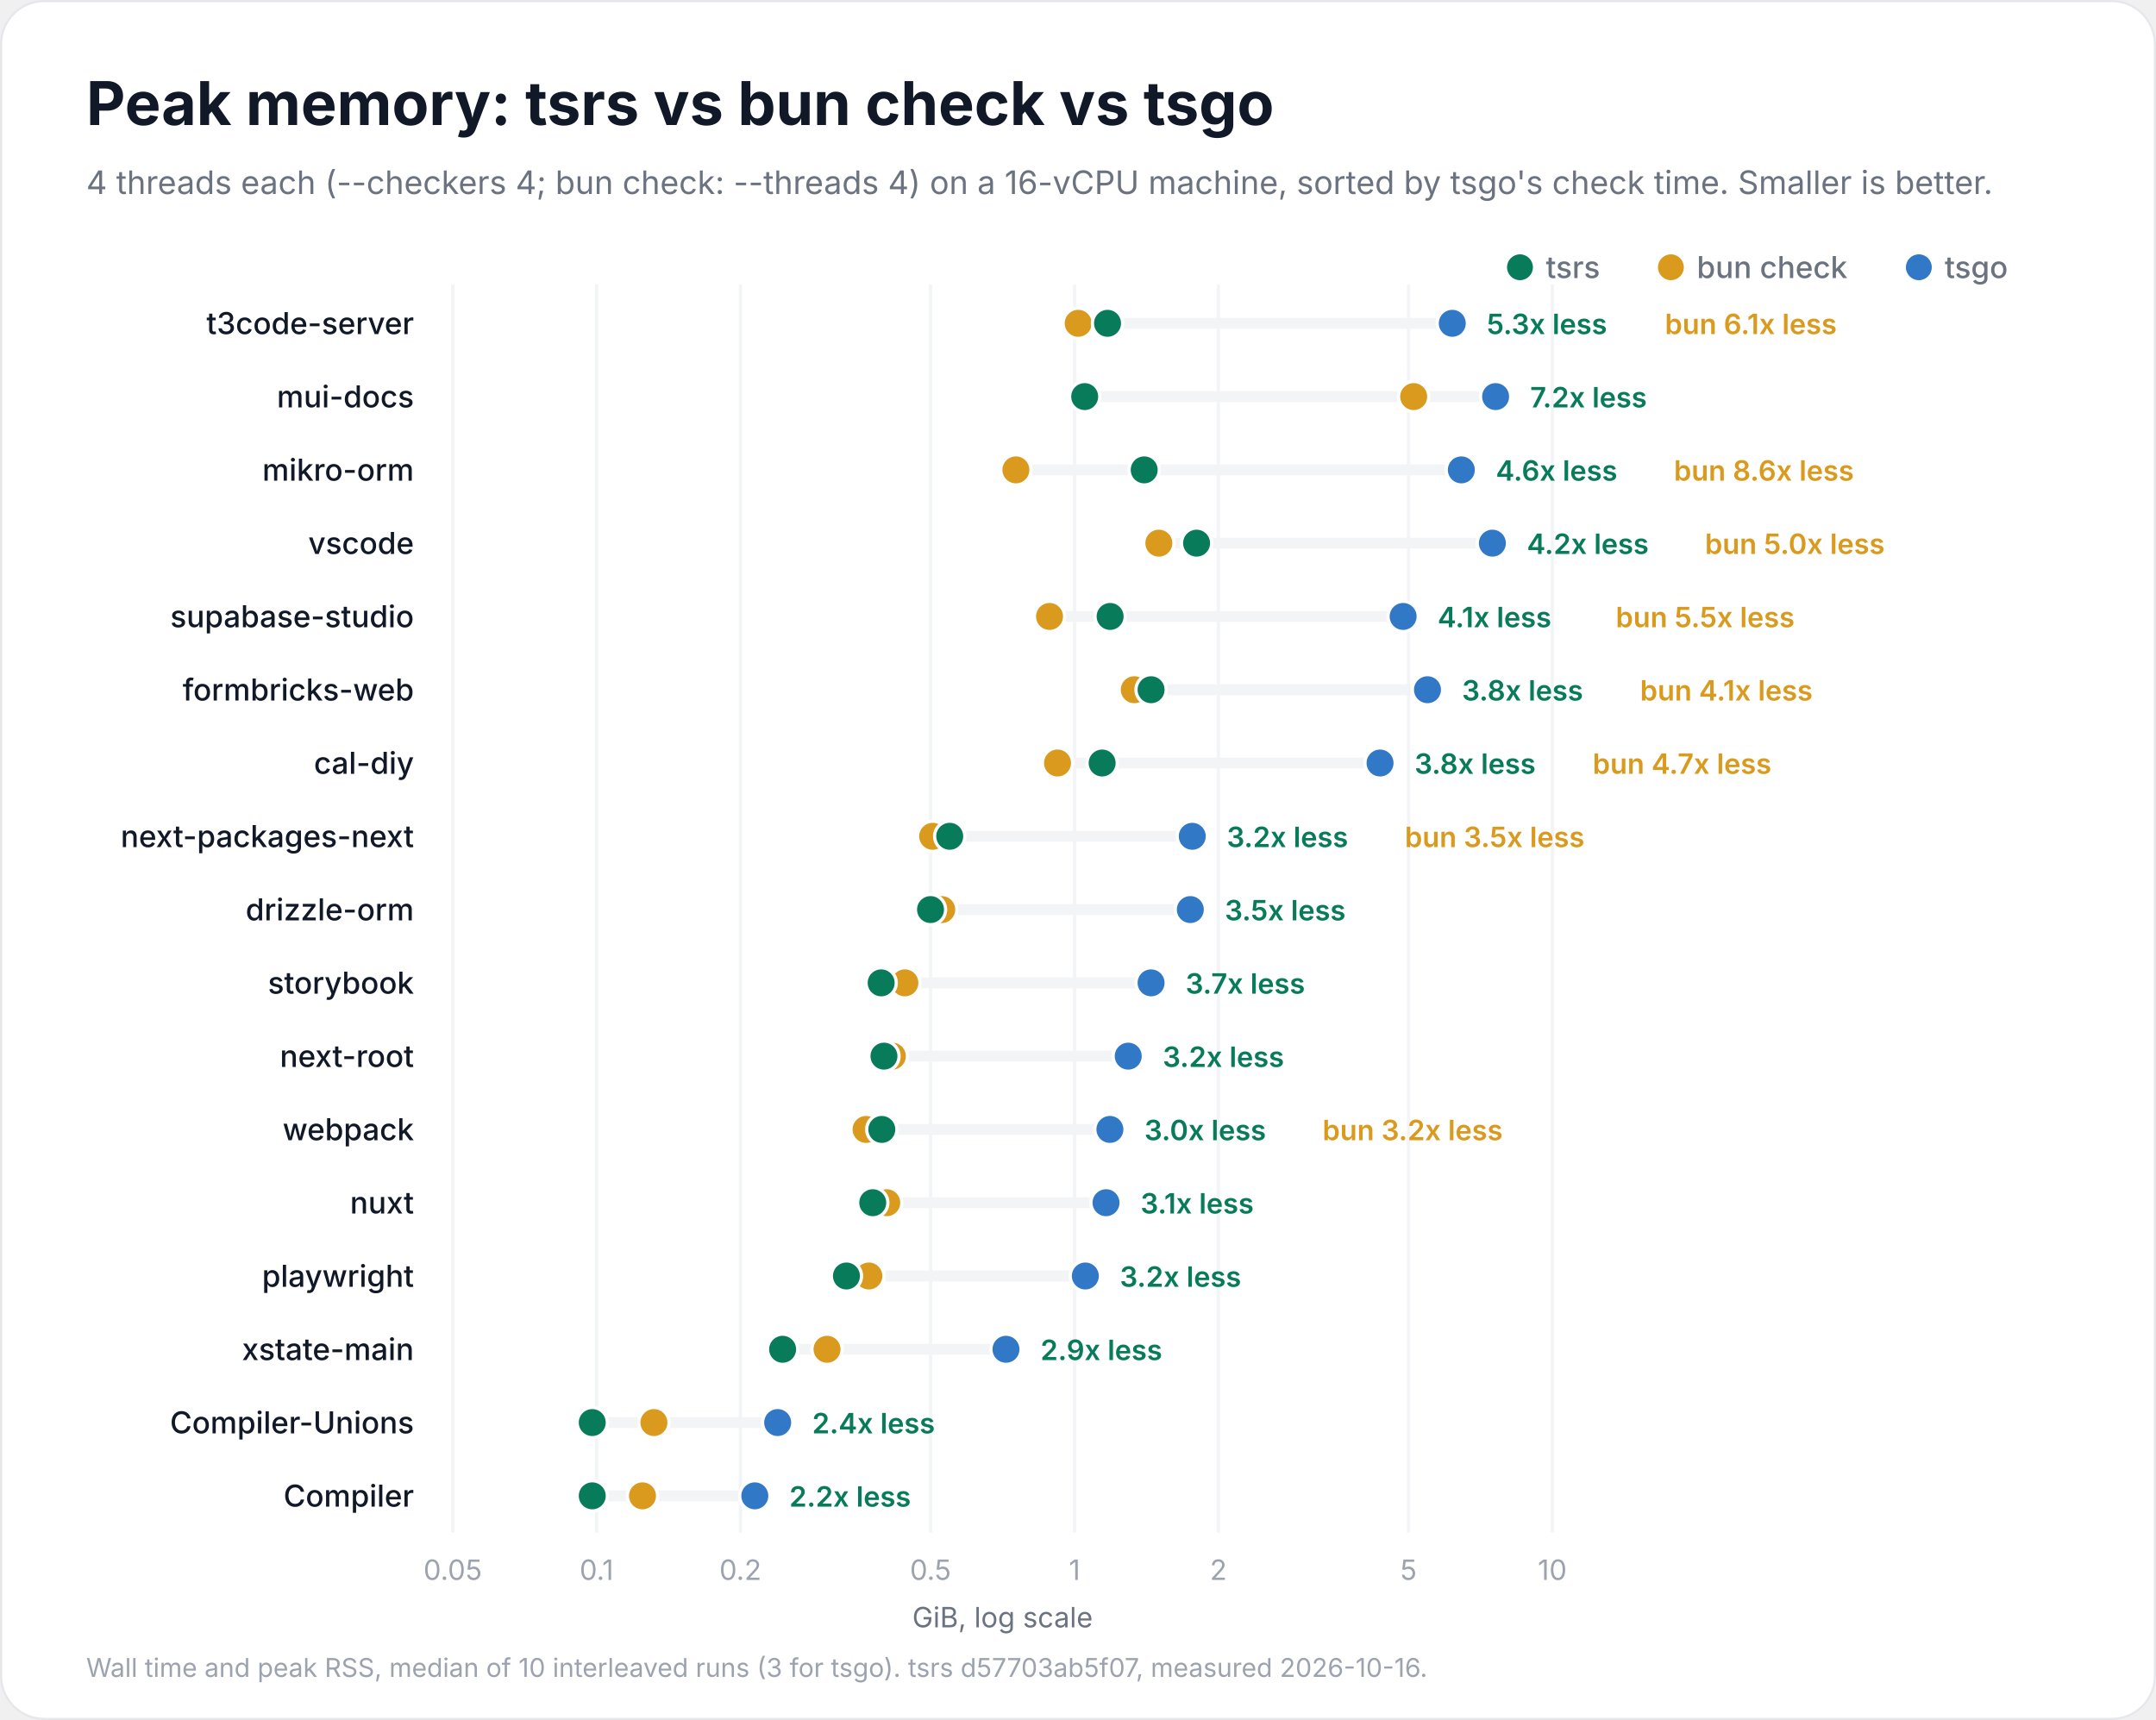
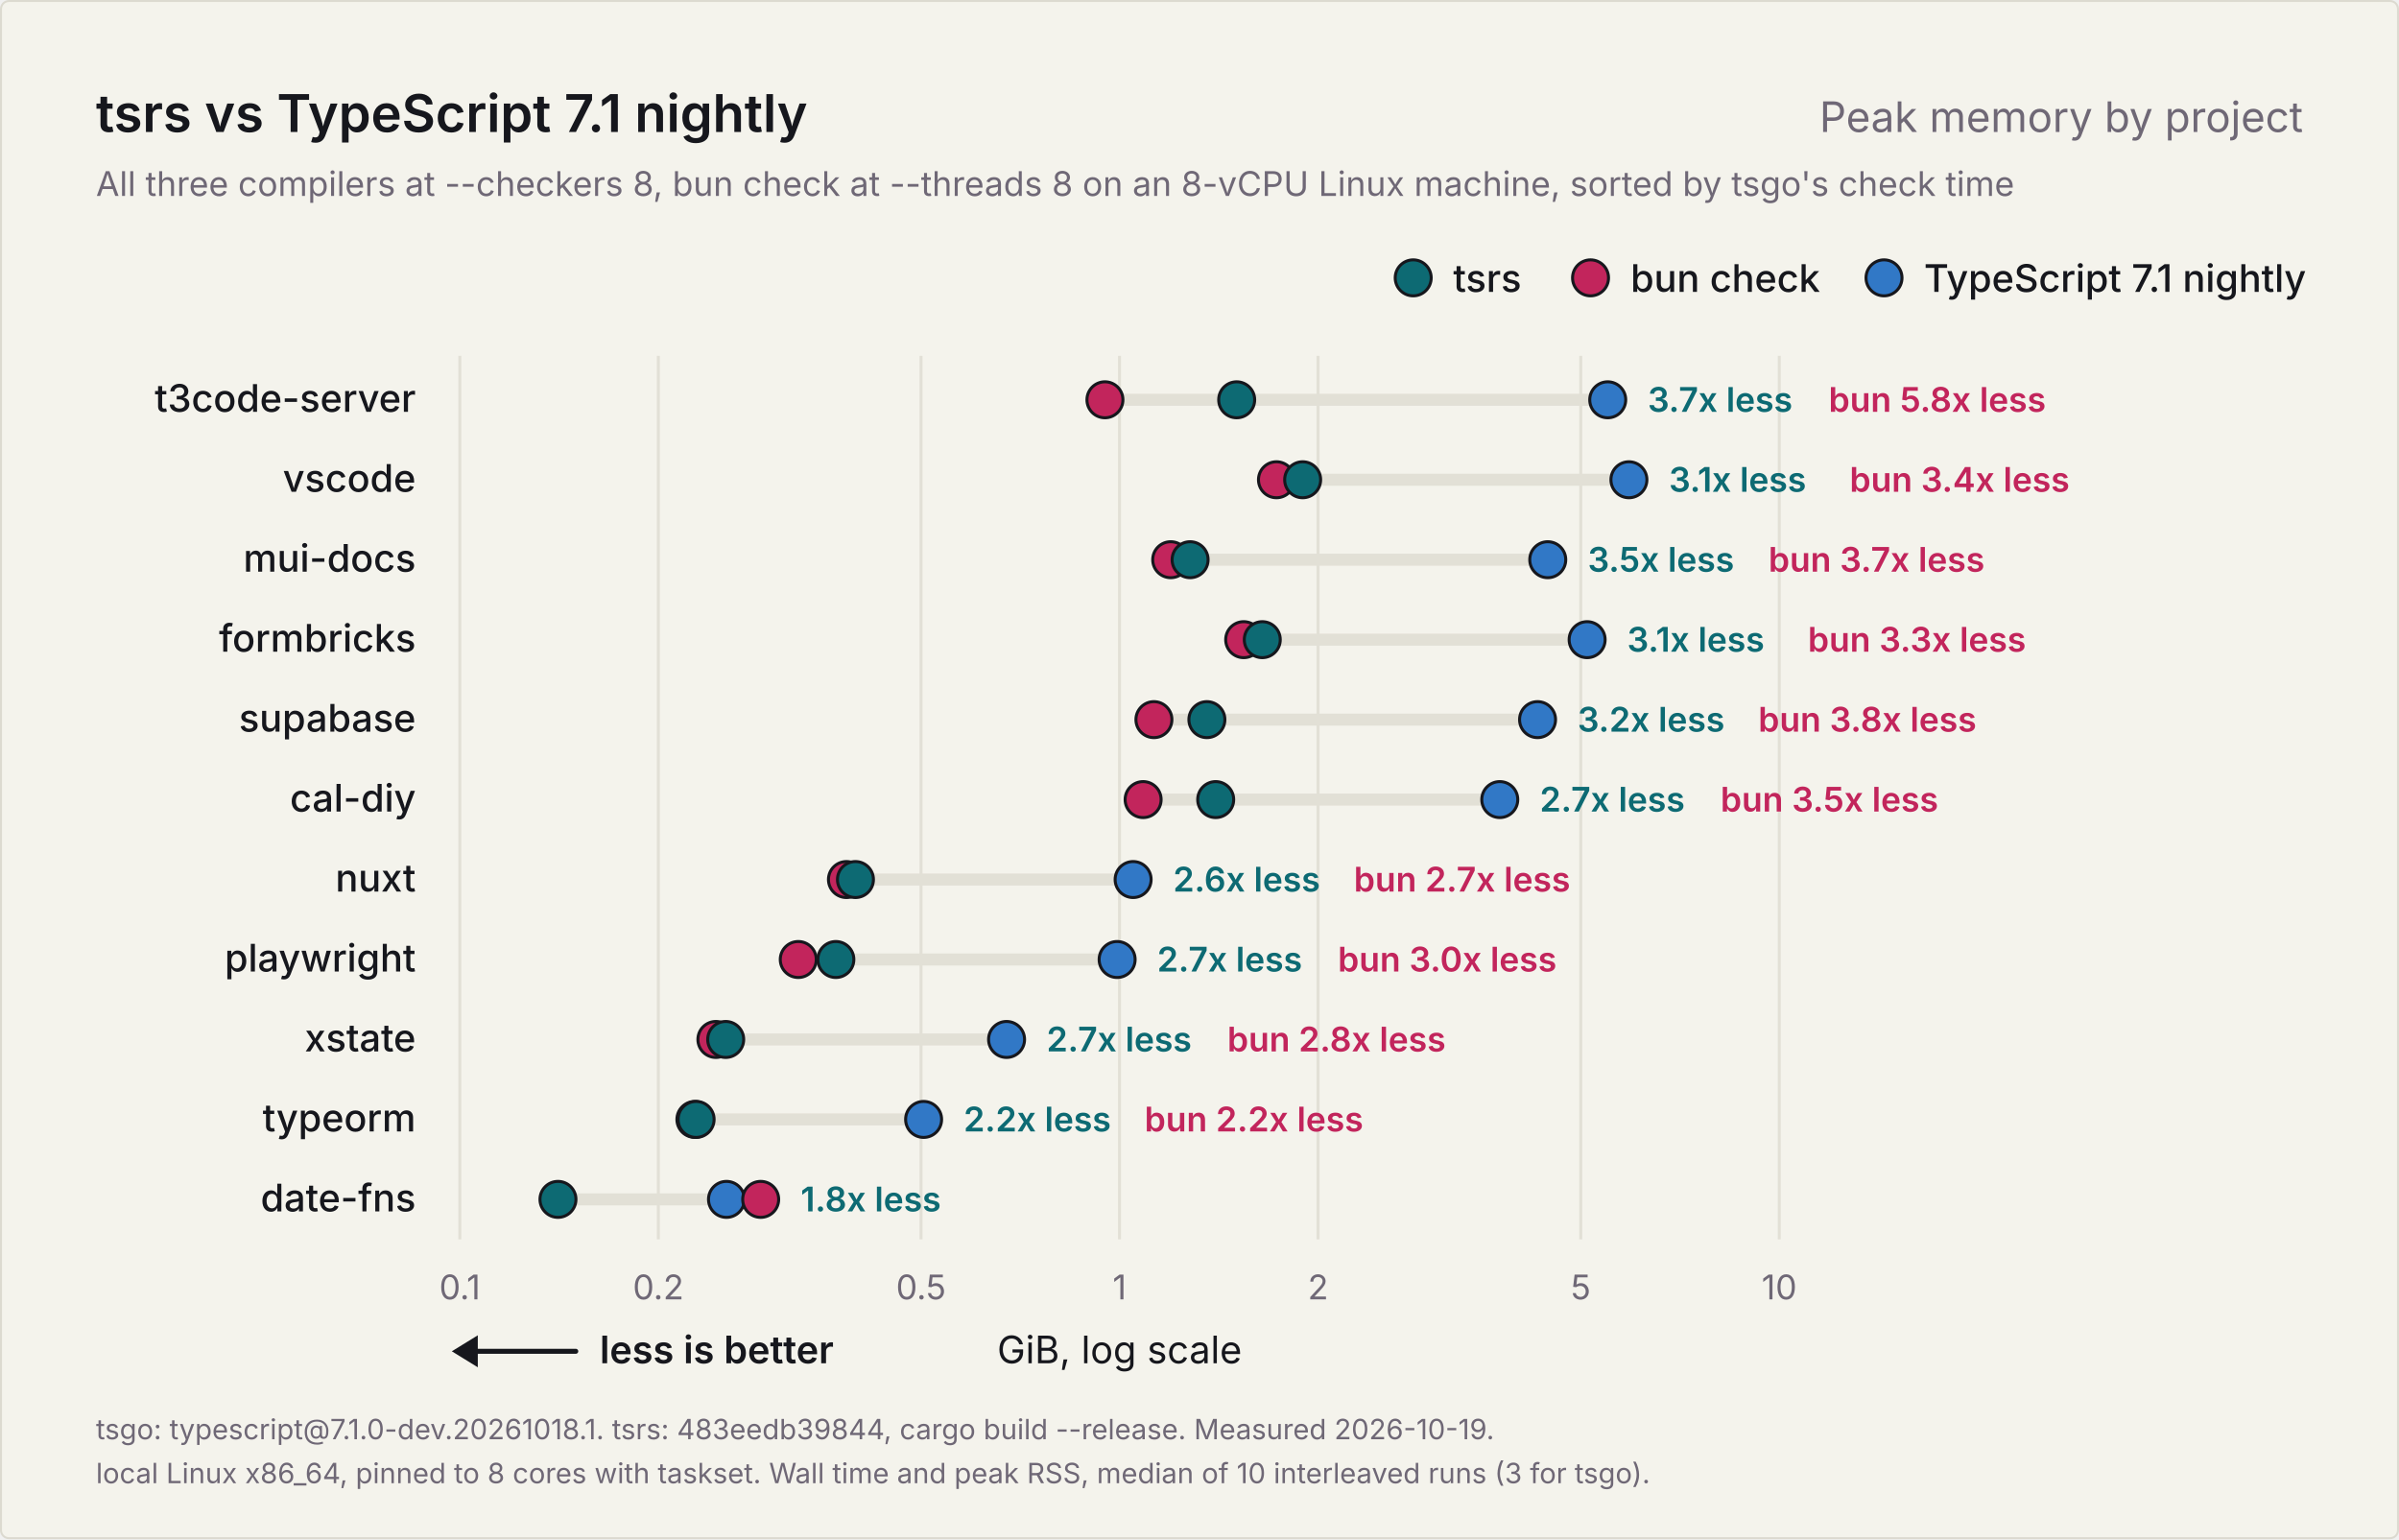
- <svg xmlns="http://www.w3.org/2000/svg" width="1000" height="798" viewBox="0 0 1000 798" role="img" aria-labelledby="title description">
-   <rect x="0.5" y="0.5" width="999" height="797" rx="20" fill="#ffffff" stroke="#e5e7eb" />
-   <g font-family="Inter, -apple-system, BlinkMacSystemFont, 'Segoe UI', Helvetica, Arial, sans-serif" fill="#111827">
-     <text x="40" y="58" font-size="28" font-weight="700">Peak memory: tsrs vs bun check vs tsgo</text>
-     <text x="40" y="90" font-size="15" font-weight="400" fill="#6b7280">4 threads each (--checkers 4; bun check: --threads 4) on a 16-vCPU machine, sorted by tsgo's check time. Smaller is better.</text>
-     <circle cx="890" cy="124" r="6" fill="#3178c6" />
-     <text x="902" y="129" font-size="14" font-weight="500" fill="#6b7280">tsgo</text>
-     <circle cx="775" cy="124" r="6" fill="#d99a1e" />
-     <text x="787" y="129" font-size="14" font-weight="500" fill="#6b7280">bun check</text>
-     <circle cx="705" cy="124" r="6" fill="#087b5b" />
-     <text x="717" y="129" font-size="14" font-weight="500" fill="#6b7280">tsrs</text>
+ <svg xmlns="http://www.w3.org/2000/svg" width="1200" height="770" viewBox="0 0 1200 770" role="img" aria-labelledby="title description">
+   <rect x="0.5" y="0.5" width="1199" height="769" rx="4" fill="#f4f3ec" stroke="#dcdad0" />
+   <g font-family="Inter, -apple-system, BlinkMacSystemFont, 'Segoe UI', Helvetica, Arial, sans-serif" fill="#16171d">
+     <text x="48" y="66" font-size="26" font-weight="600">tsrs vs TypeScript 7.1 nightly</text>
+     <text x="1152" y="66" font-size="21" font-weight="400" fill="#6f6876" text-anchor="end">Peak memory by project</text>
+     <text x="48" y="98" font-size="17" font-weight="400" fill="#6f6876">All three compilers at --checkers 8, bun check at --threads 8 on an 8-vCPU Linux machine, sorted by tsgo's check time</text>
+     <g data-role="legend">
+       <circle cx="942.4" cy="139" r="9" fill="#3178c6" stroke="#16171d" stroke-width="1.5" />
+       <text x="962.4" y="146" font-size="19" font-weight="500">TypeScript 7.1 nightly</text>
+       <circle cx="795.6" cy="139" r="9" fill="#c2255c" stroke="#16171d" stroke-width="1.5" />
+       <text x="815.6" y="146" font-size="19" font-weight="500">bun check</text>
+       <circle cx="706.9" cy="139" r="9" fill="#0d6a73" stroke="#16171d" stroke-width="1.5" />
+       <text x="726.9" y="146" font-size="19" font-weight="500">tsrs</text>
+     </g>
    <g data-scale="log">
-       <line x1="210.0" y1="132" x2="210.0" y2="711.0" stroke="#f3f4f6" stroke-width="1.5" />
-       <text x="210.0" y="733.0" font-size="13" font-weight="400" fill="#9ca3af" text-anchor="middle">0.05</text>
-       <line x1="276.7" y1="132" x2="276.7" y2="711.0" stroke="#f3f4f6" stroke-width="1.5" />
-       <text x="276.7" y="733.0" font-size="13" font-weight="400" fill="#9ca3af" text-anchor="middle">0.1</text>
-       <line x1="343.4" y1="132" x2="343.4" y2="711.0" stroke="#f3f4f6" stroke-width="1.5" />
-       <text x="343.4" y="733.0" font-size="13" font-weight="400" fill="#9ca3af" text-anchor="middle">0.2</text>
-       <line x1="431.6" y1="132" x2="431.6" y2="711.0" stroke="#f3f4f6" stroke-width="1.5" />
-       <text x="431.6" y="733.0" font-size="13" font-weight="400" fill="#9ca3af" text-anchor="middle">0.5</text>
-       <line x1="498.4" y1="132" x2="498.4" y2="711.0" stroke="#f3f4f6" stroke-width="1.5" />
-       <text x="498.4" y="733.0" font-size="13" font-weight="400" fill="#9ca3af" text-anchor="middle">1</text>
-       <line x1="565.1" y1="132" x2="565.1" y2="711.0" stroke="#f3f4f6" stroke-width="1.5" />
-       <text x="565.1" y="733.0" font-size="13" font-weight="400" fill="#9ca3af" text-anchor="middle">2</text>
-       <line x1="653.3" y1="132" x2="653.3" y2="711.0" stroke="#f3f4f6" stroke-width="1.5" />
-       <text x="653.3" y="733.0" font-size="13" font-weight="400" fill="#9ca3af" text-anchor="middle">5</text>
-       <line x1="720.0" y1="132" x2="720.0" y2="711.0" stroke="#f3f4f6" stroke-width="1.5" />
-       <text x="720.0" y="733.0" font-size="13" font-weight="400" fill="#9ca3af" text-anchor="middle">10</text>
-       <text x="465.0" y="755.0" font-size="13" font-weight="400" fill="#6b7280" text-anchor="middle">GiB, log scale</text>
+       <line x1="230.0" y1="178" x2="230.0" y2="620.0" stroke="#e2e0d6" stroke-width="1.5" />
+       <text x="230.0" y="650.0" font-size="17" font-weight="400" fill="#6f6876" text-anchor="middle">0.1</text>
+       <line x1="329.3" y1="178" x2="329.3" y2="620.0" stroke="#e2e0d6" stroke-width="1.5" />
+       <text x="329.3" y="650.0" font-size="17" font-weight="400" fill="#6f6876" text-anchor="middle">0.2</text>
+       <line x1="460.7" y1="178" x2="460.7" y2="620.0" stroke="#e2e0d6" stroke-width="1.5" />
+       <text x="460.7" y="650.0" font-size="17" font-weight="400" fill="#6f6876" text-anchor="middle">0.5</text>
+       <line x1="560.0" y1="178" x2="560.0" y2="620.0" stroke="#e2e0d6" stroke-width="1.5" />
+       <text x="560.0" y="650.0" font-size="17" font-weight="400" fill="#6f6876" text-anchor="middle">1</text>
+       <line x1="659.3" y1="178" x2="659.3" y2="620.0" stroke="#e2e0d6" stroke-width="1.5" />
+       <text x="659.3" y="650.0" font-size="17" font-weight="400" fill="#6f6876" text-anchor="middle">2</text>
+       <line x1="790.7" y1="178" x2="790.7" y2="620.0" stroke="#e2e0d6" stroke-width="1.5" />
+       <text x="790.7" y="650.0" font-size="17" font-weight="400" fill="#6f6876" text-anchor="middle">5</text>
+       <line x1="890.0" y1="178" x2="890.0" y2="620.0" stroke="#e2e0d6" stroke-width="1.5" />
+       <text x="890.0" y="650.0" font-size="17" font-weight="400" fill="#6f6876" text-anchor="middle">10</text>
+       <text x="560.0" y="682.0" font-size="19" font-weight="400" text-anchor="middle">GiB, log scale</text>
+     </g>
+     <g data-role="better">
+       <line x1="234" y1="676.0" x2="288" y2="676.0" stroke="#16171d" stroke-width="2.5" stroke-linecap="round" />
+       <path d="M226 676.0l13 -8v16z" fill="#16171d" />
+       <text x="300" y="682.0" font-size="19" font-weight="600">less is better</text>
    </g>
    <g data-project="t3code-server">
-       <text x="192" y="155" font-size="14" font-weight="500" text-anchor="end">t3code-server</text>
-       <line x1="500.1" y1="150" x2="673.6" y2="150" stroke="#f3f4f6" stroke-width="5" stroke-linecap="round" />
-       <circle data-compiler="tsgo" cx="673.6" cy="150" r="7" fill="#3178c6" stroke="#ffffff" stroke-width="1.5" />
-       <circle data-compiler="bun" cx="500.1" cy="150" r="7" fill="#d99a1e" stroke="#ffffff" stroke-width="1.5" />
-       <circle data-compiler="tsrs" cx="513.7" cy="150" r="7" fill="#087b5b" stroke="#ffffff" stroke-width="1.5" />
-       <text x="689.6" y="155" font-size="13" font-weight="600" fill="#087b5b">5.3x less</text>
-       <text x="772.2" y="155" font-size="13" font-weight="600" fill="#d99a1e">bun 6.1x less</text>
+       <text x="208" y="206" font-size="19" font-weight="500" text-anchor="end">t3code-server</text>
+       <line x1="552.7" y1="200" x2="804.2" y2="200" stroke="#e2e0d6" stroke-width="6" stroke-linecap="round" />
+       <circle data-compiler="tsgo" cx="804.2" cy="200" r="9" fill="#3178c6" stroke="#16171d" stroke-width="1.5" />
+       <circle data-compiler="bun" cx="552.7" cy="200" r="9" fill="#c2255c" stroke="#16171d" stroke-width="1.5" />
+       <circle data-compiler="tsrs" cx="618.6" cy="200" r="9" fill="#0d6a73" stroke="#16171d" stroke-width="1.5" />
+       <text x="824.2" y="206" font-size="17" font-weight="600" fill="#0d6a73">3.7x less</text>
+       <text x="914.7" y="206" font-size="17" font-weight="600" fill="#c2255c">bun 5.8x less</text>
+     </g>
+     <g data-project="vscode">
+       <text x="208" y="246" font-size="19" font-weight="500" text-anchor="end">vscode</text>
+       <line x1="638.5" y1="240" x2="814.8" y2="240" stroke="#e2e0d6" stroke-width="6" stroke-linecap="round" />
+       <circle data-compiler="tsgo" cx="814.8" cy="240" r="9" fill="#3178c6" stroke="#16171d" stroke-width="1.5" />
+       <circle data-compiler="bun" cx="638.5" cy="240" r="9" fill="#c2255c" stroke="#16171d" stroke-width="1.5" />
+       <circle data-compiler="tsrs" cx="651.6" cy="240" r="9" fill="#0d6a73" stroke="#16171d" stroke-width="1.5" />
+       <text x="834.8" y="246" font-size="17" font-weight="600" fill="#0d6a73">3.1x less</text>
+       <text x="925.2" y="246" font-size="17" font-weight="600" fill="#c2255c">bun 3.4x less</text>
    </g>
    <g data-project="mui-docs">
-       <text x="192" y="189" font-size="14" font-weight="500" text-anchor="end">mui-docs</text>
-       <line x1="503.1" y1="184" x2="693.7" y2="184" stroke="#f3f4f6" stroke-width="5" stroke-linecap="round" />
-       <circle data-compiler="tsgo" cx="693.7" cy="184" r="7" fill="#3178c6" stroke="#ffffff" stroke-width="1.5" />
-       <circle data-compiler="bun" cx="655.7" cy="184" r="7" fill="#d99a1e" stroke="#ffffff" stroke-width="1.5" />
-       <circle data-compiler="tsrs" cx="503.1" cy="184" r="7" fill="#087b5b" stroke="#ffffff" stroke-width="1.5" />
-       <text x="709.7" y="189" font-size="13" font-weight="600" fill="#087b5b">7.2x less</text>
+       <text x="208" y="286" font-size="19" font-weight="500" text-anchor="end">mui-docs</text>
+       <line x1="585.6" y1="280" x2="774.2" y2="280" stroke="#e2e0d6" stroke-width="6" stroke-linecap="round" />
+       <circle data-compiler="tsgo" cx="774.2" cy="280" r="9" fill="#3178c6" stroke="#16171d" stroke-width="1.5" />
+       <circle data-compiler="bun" cx="585.6" cy="280" r="9" fill="#c2255c" stroke="#16171d" stroke-width="1.5" />
+       <circle data-compiler="tsrs" cx="595.3" cy="280" r="9" fill="#0d6a73" stroke="#16171d" stroke-width="1.5" />
+       <text x="794.2" y="286" font-size="17" font-weight="600" fill="#0d6a73">3.5x less</text>
+       <text x="884.6" y="286" font-size="17" font-weight="600" fill="#c2255c">bun 3.7x less</text>
    </g>
-     <g data-project="mikro-orm">
-       <text x="192" y="223" font-size="14" font-weight="500" text-anchor="end">mikro-orm</text>
-       <line x1="471.2" y1="218" x2="677.8" y2="218" stroke="#f3f4f6" stroke-width="5" stroke-linecap="round" />
-       <circle data-compiler="tsgo" cx="677.8" cy="218" r="7" fill="#3178c6" stroke="#ffffff" stroke-width="1.5" />
-       <circle data-compiler="bun" cx="471.2" cy="218" r="7" fill="#d99a1e" stroke="#ffffff" stroke-width="1.5" />
-       <circle data-compiler="tsrs" cx="530.7" cy="218" r="7" fill="#087b5b" stroke="#ffffff" stroke-width="1.5" />
-       <text x="693.8" y="223" font-size="13" font-weight="600" fill="#087b5b">4.6x less</text>
-       <text x="776.4" y="223" font-size="13" font-weight="600" fill="#d99a1e">bun 8.6x less</text>
-     </g>
-     <g data-project="vscode">
-       <text x="192" y="257" font-size="14" font-weight="500" text-anchor="end">vscode</text>
-       <line x1="537.5" y1="252" x2="692.2" y2="252" stroke="#f3f4f6" stroke-width="5" stroke-linecap="round" />
-       <circle data-compiler="tsgo" cx="692.2" cy="252" r="7" fill="#3178c6" stroke="#ffffff" stroke-width="1.5" />
-       <circle data-compiler="bun" cx="537.5" cy="252" r="7" fill="#d99a1e" stroke="#ffffff" stroke-width="1.5" />
-       <circle data-compiler="tsrs" cx="555.0" cy="252" r="7" fill="#087b5b" stroke="#ffffff" stroke-width="1.5" />
-       <text x="708.2" y="257" font-size="13" font-weight="600" fill="#087b5b">4.2x less</text>
-       <text x="790.8" y="257" font-size="13" font-weight="600" fill="#d99a1e">bun 5.0x less</text>
+     <g data-project="formbricks-web">
+       <text x="208" y="326" font-size="19" font-weight="500" text-anchor="end">formbricks</text>
+       <line x1="622.1" y1="320" x2="793.9" y2="320" stroke="#e2e0d6" stroke-width="6" stroke-linecap="round" />
+       <circle data-compiler="tsgo" cx="793.9" cy="320" r="9" fill="#3178c6" stroke="#16171d" stroke-width="1.5" />
+       <circle data-compiler="bun" cx="622.1" cy="320" r="9" fill="#c2255c" stroke="#16171d" stroke-width="1.5" />
+       <circle data-compiler="tsrs" cx="631.4" cy="320" r="9" fill="#0d6a73" stroke="#16171d" stroke-width="1.5" />
+       <text x="813.9" y="326" font-size="17" font-weight="600" fill="#0d6a73">3.1x less</text>
+       <text x="904.3" y="326" font-size="17" font-weight="600" fill="#c2255c">bun 3.3x less</text>
    </g>
    <g data-project="supabase-studio">
-       <text x="192" y="291" font-size="14" font-weight="500" text-anchor="end">supabase-studio</text>
-       <line x1="486.8" y1="286" x2="650.8" y2="286" stroke="#f3f4f6" stroke-width="5" stroke-linecap="round" />
-       <circle data-compiler="tsgo" cx="650.8" cy="286" r="7" fill="#3178c6" stroke="#ffffff" stroke-width="1.5" />
-       <circle data-compiler="bun" cx="486.8" cy="286" r="7" fill="#d99a1e" stroke="#ffffff" stroke-width="1.5" />
-       <circle data-compiler="tsrs" cx="514.9" cy="286" r="7" fill="#087b5b" stroke="#ffffff" stroke-width="1.5" />
-       <text x="666.8" y="291" font-size="13" font-weight="600" fill="#087b5b">4.1x less</text>
-       <text x="749.4" y="291" font-size="13" font-weight="600" fill="#d99a1e">bun 5.5x less</text>
-     </g>
-     <g data-project="formbricks-web">
-       <text x="192" y="325" font-size="14" font-weight="500" text-anchor="end">formbricks-web</text>
-       <line x1="526.1" y1="320" x2="662.1" y2="320" stroke="#f3f4f6" stroke-width="5" stroke-linecap="round" />
-       <circle data-compiler="tsgo" cx="662.1" cy="320" r="7" fill="#3178c6" stroke="#ffffff" stroke-width="1.5" />
-       <circle data-compiler="bun" cx="526.1" cy="320" r="7" fill="#d99a1e" stroke="#ffffff" stroke-width="1.5" />
-       <circle data-compiler="tsrs" cx="533.9" cy="320" r="7" fill="#087b5b" stroke="#ffffff" stroke-width="1.5" />
-       <text x="678.1" y="325" font-size="13" font-weight="600" fill="#087b5b">3.8x less</text>
-       <text x="760.7" y="325" font-size="13" font-weight="600" fill="#d99a1e">bun 4.1x less</text>
+       <text x="208" y="366" font-size="19" font-weight="500" text-anchor="end">supabase</text>
+       <line x1="577.2" y1="360" x2="769.1" y2="360" stroke="#e2e0d6" stroke-width="6" stroke-linecap="round" />
+       <circle data-compiler="tsgo" cx="769.1" cy="360" r="9" fill="#3178c6" stroke="#16171d" stroke-width="1.5" />
+       <circle data-compiler="bun" cx="577.2" cy="360" r="9" fill="#c2255c" stroke="#16171d" stroke-width="1.5" />
+       <circle data-compiler="tsrs" cx="603.7" cy="360" r="9" fill="#0d6a73" stroke="#16171d" stroke-width="1.5" />
+       <text x="789.1" y="366" font-size="17" font-weight="600" fill="#0d6a73">3.2x less</text>
+       <text x="879.5" y="366" font-size="17" font-weight="600" fill="#c2255c">bun 3.8x less</text>
    </g>
    <g data-project="cal-diy">
-       <text x="192" y="359" font-size="14" font-weight="500" text-anchor="end">cal-diy</text>
-       <line x1="490.5" y1="354" x2="640.1" y2="354" stroke="#f3f4f6" stroke-width="5" stroke-linecap="round" />
-       <circle data-compiler="tsgo" cx="640.1" cy="354" r="7" fill="#3178c6" stroke="#ffffff" stroke-width="1.5" />
-       <circle data-compiler="bun" cx="490.5" cy="354" r="7" fill="#d99a1e" stroke="#ffffff" stroke-width="1.5" />
-       <circle data-compiler="tsrs" cx="511.2" cy="354" r="7" fill="#087b5b" stroke="#ffffff" stroke-width="1.5" />
-       <text x="656.1" y="359" font-size="13" font-weight="600" fill="#087b5b">3.8x less</text>
-       <text x="738.7" y="359" font-size="13" font-weight="600" fill="#d99a1e">bun 4.7x less</text>
-     </g>
-     <g data-project="next-packages-next">
-       <text x="192" y="393" font-size="14" font-weight="500" text-anchor="end">next-packages-next</text>
-       <line x1="432.6" y1="388" x2="553.0" y2="388" stroke="#f3f4f6" stroke-width="5" stroke-linecap="round" />
-       <circle data-compiler="tsgo" cx="553.0" cy="388" r="7" fill="#3178c6" stroke="#ffffff" stroke-width="1.5" />
-       <circle data-compiler="bun" cx="432.6" cy="388" r="7" fill="#d99a1e" stroke="#ffffff" stroke-width="1.5" />
-       <circle data-compiler="tsrs" cx="440.5" cy="388" r="7" fill="#087b5b" stroke="#ffffff" stroke-width="1.5" />
-       <text x="569.0" y="393" font-size="13" font-weight="600" fill="#087b5b">3.2x less</text>
-       <text x="651.6" y="393" font-size="13" font-weight="600" fill="#d99a1e">bun 3.5x less</text>
-     </g>
-     <g data-project="drizzle-orm">
-       <text x="192" y="427" font-size="14" font-weight="500" text-anchor="end">drizzle-orm</text>
-       <line x1="431.6" y1="422" x2="552.1" y2="422" stroke="#f3f4f6" stroke-width="5" stroke-linecap="round" />
-       <circle data-compiler="tsgo" cx="552.1" cy="422" r="7" fill="#3178c6" stroke="#ffffff" stroke-width="1.5" />
-       <circle data-compiler="bun" cx="436.8" cy="422" r="7" fill="#d99a1e" stroke="#ffffff" stroke-width="1.5" />
-       <circle data-compiler="tsrs" cx="431.6" cy="422" r="7" fill="#087b5b" stroke="#ffffff" stroke-width="1.5" />
-       <text x="568.1" y="427" font-size="13" font-weight="600" fill="#087b5b">3.5x less</text>
-     </g>
-     <g data-project="storybook">
-       <text x="192" y="461" font-size="14" font-weight="500" text-anchor="end">storybook</text>
-       <line x1="408.7" y1="456" x2="533.9" y2="456" stroke="#f3f4f6" stroke-width="5" stroke-linecap="round" />
-       <circle data-compiler="tsgo" cx="533.9" cy="456" r="7" fill="#3178c6" stroke="#ffffff" stroke-width="1.5" />
-       <circle data-compiler="bun" cx="419.7" cy="456" r="7" fill="#d99a1e" stroke="#ffffff" stroke-width="1.5" />
-       <circle data-compiler="tsrs" cx="408.7" cy="456" r="7" fill="#087b5b" stroke="#ffffff" stroke-width="1.5" />
-       <text x="549.9" y="461" font-size="13" font-weight="600" fill="#087b5b">3.7x less</text>
-     </g>
-     <g data-project="next-root">
-       <text x="192" y="495" font-size="14" font-weight="500" text-anchor="end">next-root</text>
-       <line x1="410.0" y1="490" x2="523.3" y2="490" stroke="#f3f4f6" stroke-width="5" stroke-linecap="round" />
-       <circle data-compiler="tsgo" cx="523.3" cy="490" r="7" fill="#3178c6" stroke="#ffffff" stroke-width="1.5" />
-       <circle data-compiler="bun" cx="413.9" cy="490" r="7" fill="#d99a1e" stroke="#ffffff" stroke-width="1.5" />
-       <circle data-compiler="tsrs" cx="410.0" cy="490" r="7" fill="#087b5b" stroke="#ffffff" stroke-width="1.5" />
-       <text x="539.3" y="495" font-size="13" font-weight="600" fill="#087b5b">3.2x less</text>
-     </g>
-     <g data-project="webpack">
-       <text x="192" y="529" font-size="14" font-weight="500" text-anchor="end">webpack</text>
-       <line x1="401.7" y1="524" x2="514.8" y2="524" stroke="#f3f4f6" stroke-width="5" stroke-linecap="round" />
-       <circle data-compiler="tsgo" cx="514.8" cy="524" r="7" fill="#3178c6" stroke="#ffffff" stroke-width="1.5" />
-       <circle data-compiler="bun" cx="401.7" cy="524" r="7" fill="#d99a1e" stroke="#ffffff" stroke-width="1.5" />
-       <circle data-compiler="tsrs" cx="409.0" cy="524" r="7" fill="#087b5b" stroke="#ffffff" stroke-width="1.5" />
-       <text x="530.8" y="529" font-size="13" font-weight="600" fill="#087b5b">3.0x less</text>
-       <text x="613.4" y="529" font-size="13" font-weight="600" fill="#d99a1e">bun 3.2x less</text>
+       <text x="208" y="406" font-size="19" font-weight="500" text-anchor="end">cal-diy</text>
+       <line x1="571.8" y1="400" x2="750.2" y2="400" stroke="#e2e0d6" stroke-width="6" stroke-linecap="round" />
+       <circle data-compiler="tsgo" cx="750.2" cy="400" r="9" fill="#3178c6" stroke="#16171d" stroke-width="1.5" />
+       <circle data-compiler="bun" cx="571.8" cy="400" r="9" fill="#c2255c" stroke="#16171d" stroke-width="1.5" />
+       <circle data-compiler="tsrs" cx="608.1" cy="400" r="9" fill="#0d6a73" stroke="#16171d" stroke-width="1.5" />
+       <text x="770.2" y="406" font-size="17" font-weight="600" fill="#0d6a73">2.7x less</text>
+       <text x="860.6" y="406" font-size="17" font-weight="600" fill="#c2255c">bun 3.5x less</text>
    </g>
    <g data-project="nuxt">
-       <text x="192" y="563" font-size="14" font-weight="500" text-anchor="end">nuxt</text>
-       <line x1="404.8" y1="558" x2="513.0" y2="558" stroke="#f3f4f6" stroke-width="5" stroke-linecap="round" />
-       <circle data-compiler="tsgo" cx="513.0" cy="558" r="7" fill="#3178c6" stroke="#ffffff" stroke-width="1.5" />
-       <circle data-compiler="bun" cx="411.3" cy="558" r="7" fill="#d99a1e" stroke="#ffffff" stroke-width="1.5" />
-       <circle data-compiler="tsrs" cx="404.8" cy="558" r="7" fill="#087b5b" stroke="#ffffff" stroke-width="1.5" />
-       <text x="529.0" y="563" font-size="13" font-weight="600" fill="#087b5b">3.1x less</text>
+       <text x="208" y="446" font-size="19" font-weight="500" text-anchor="end">nuxt</text>
+       <line x1="423.4" y1="440" x2="566.8" y2="440" stroke="#e2e0d6" stroke-width="6" stroke-linecap="round" />
+       <circle data-compiler="tsgo" cx="566.8" cy="440" r="9" fill="#3178c6" stroke="#16171d" stroke-width="1.5" />
+       <circle data-compiler="bun" cx="423.4" cy="440" r="9" fill="#c2255c" stroke="#16171d" stroke-width="1.5" />
+       <circle data-compiler="tsrs" cx="427.9" cy="440" r="9" fill="#0d6a73" stroke="#16171d" stroke-width="1.5" />
+       <text x="586.8" y="446" font-size="17" font-weight="600" fill="#0d6a73">2.6x less</text>
+       <text x="677.2" y="446" font-size="17" font-weight="600" fill="#c2255c">bun 2.7x less</text>
    </g>
    <g data-project="playwright">
-       <text x="192" y="597" font-size="14" font-weight="500" text-anchor="end">playwright</text>
-       <line x1="392.6" y1="592" x2="503.4" y2="592" stroke="#f3f4f6" stroke-width="5" stroke-linecap="round" />
-       <circle data-compiler="tsgo" cx="503.4" cy="592" r="7" fill="#3178c6" stroke="#ffffff" stroke-width="1.5" />
-       <circle data-compiler="bun" cx="403.0" cy="592" r="7" fill="#d99a1e" stroke="#ffffff" stroke-width="1.5" />
-       <circle data-compiler="tsrs" cx="392.6" cy="592" r="7" fill="#087b5b" stroke="#ffffff" stroke-width="1.5" />
-       <text x="519.4" y="597" font-size="13" font-weight="600" fill="#087b5b">3.2x less</text>
+       <text x="208" y="486" font-size="19" font-weight="500" text-anchor="end">playwright</text>
+       <line x1="399.3" y1="480" x2="558.8" y2="480" stroke="#e2e0d6" stroke-width="6" stroke-linecap="round" />
+       <circle data-compiler="tsgo" cx="558.8" cy="480" r="9" fill="#3178c6" stroke="#16171d" stroke-width="1.5" />
+       <circle data-compiler="bun" cx="399.3" cy="480" r="9" fill="#c2255c" stroke="#16171d" stroke-width="1.5" />
+       <circle data-compiler="tsrs" cx="418.1" cy="480" r="9" fill="#0d6a73" stroke="#16171d" stroke-width="1.5" />
+       <text x="578.8" y="486" font-size="17" font-weight="600" fill="#0d6a73">2.7x less</text>
+       <text x="669.2" y="486" font-size="17" font-weight="600" fill="#c2255c">bun 3.0x less</text>
    </g>
    <g data-project="xstate-main">
-       <text x="192" y="631" font-size="14" font-weight="500" text-anchor="end">xstate-main</text>
-       <line x1="363.0" y1="626" x2="466.6" y2="626" stroke="#f3f4f6" stroke-width="5" stroke-linecap="round" />
-       <circle data-compiler="tsgo" cx="466.6" cy="626" r="7" fill="#3178c6" stroke="#ffffff" stroke-width="1.5" />
-       <circle data-compiler="bun" cx="383.6" cy="626" r="7" fill="#d99a1e" stroke="#ffffff" stroke-width="1.5" />
-       <circle data-compiler="tsrs" cx="363.0" cy="626" r="7" fill="#087b5b" stroke="#ffffff" stroke-width="1.5" />
-       <text x="482.6" y="631" font-size="13" font-weight="600" fill="#087b5b">2.9x less</text>
+       <text x="208" y="526" font-size="19" font-weight="500" text-anchor="end">xstate</text>
+       <line x1="358.1" y1="520" x2="503.5" y2="520" stroke="#e2e0d6" stroke-width="6" stroke-linecap="round" />
+       <circle data-compiler="tsgo" cx="503.5" cy="520" r="9" fill="#3178c6" stroke="#16171d" stroke-width="1.5" />
+       <circle data-compiler="bun" cx="358.1" cy="520" r="9" fill="#c2255c" stroke="#16171d" stroke-width="1.5" />
+       <circle data-compiler="tsrs" cx="363.0" cy="520" r="9" fill="#0d6a73" stroke="#16171d" stroke-width="1.5" />
+       <text x="523.5" y="526" font-size="17" font-weight="600" fill="#0d6a73">2.7x less</text>
+       <text x="613.9" y="526" font-size="17" font-weight="600" fill="#c2255c">bun 2.8x less</text>
    </g>
-     <g data-project="Compiler-Unions">
-       <text x="192" y="665" font-size="14" font-weight="500" text-anchor="end">Compiler-Unions</text>
-       <line x1="274.7" y1="660" x2="360.7" y2="660" stroke="#f3f4f6" stroke-width="5" stroke-linecap="round" />
-       <circle data-compiler="tsgo" cx="360.7" cy="660" r="7" fill="#3178c6" stroke="#ffffff" stroke-width="1.5" />
-       <circle data-compiler="bun" cx="303.3" cy="660" r="7" fill="#d99a1e" stroke="#ffffff" stroke-width="1.5" />
-       <circle data-compiler="tsrs" cx="274.7" cy="660" r="7" fill="#087b5b" stroke="#ffffff" stroke-width="1.5" />
-       <text x="376.7" y="665" font-size="13" font-weight="600" fill="#087b5b">2.4x less</text>
+     <g data-project="typeorm">
+       <text x="208" y="566" font-size="19" font-weight="500" text-anchor="end">typeorm</text>
+       <line x1="347.6" y1="560" x2="462.0" y2="560" stroke="#e2e0d6" stroke-width="6" stroke-linecap="round" />
+       <circle data-compiler="tsgo" cx="462.0" cy="560" r="9" fill="#3178c6" stroke="#16171d" stroke-width="1.5" />
+       <circle data-compiler="bun" cx="347.6" cy="560" r="9" fill="#c2255c" stroke="#16171d" stroke-width="1.5" />
+       <circle data-compiler="tsrs" cx="348.2" cy="560" r="9" fill="#0d6a73" stroke="#16171d" stroke-width="1.5" />
+       <text x="482.0" y="566" font-size="17" font-weight="600" fill="#0d6a73">2.2x less</text>
+       <text x="572.5" y="566" font-size="17" font-weight="600" fill="#c2255c">bun 2.2x less</text>
    </g>
-     <g data-project="Compiler">
-       <text x="192" y="699" font-size="14" font-weight="500" text-anchor="end">Compiler</text>
-       <line x1="274.7" y1="694" x2="350.1" y2="694" stroke="#f3f4f6" stroke-width="5" stroke-linecap="round" />
-       <circle data-compiler="tsgo" cx="350.1" cy="694" r="7" fill="#3178c6" stroke="#ffffff" stroke-width="1.5" />
-       <circle data-compiler="bun" cx="298.0" cy="694" r="7" fill="#d99a1e" stroke="#ffffff" stroke-width="1.5" />
-       <circle data-compiler="tsrs" cx="274.7" cy="694" r="7" fill="#087b5b" stroke="#ffffff" stroke-width="1.5" />
-       <text x="366.1" y="699" font-size="13" font-weight="600" fill="#087b5b">2.2x less</text>
+     <g data-project="date-fns">
+       <text x="208" y="606" font-size="19" font-weight="500" text-anchor="end">date-fns</text>
+       <line x1="279.1" y1="600" x2="380.5" y2="600" stroke="#e2e0d6" stroke-width="6" stroke-linecap="round" />
+       <circle data-compiler="tsgo" cx="363.4" cy="600" r="9" fill="#3178c6" stroke="#16171d" stroke-width="1.5" />
+       <circle data-compiler="bun" cx="380.5" cy="600" r="9" fill="#c2255c" stroke="#16171d" stroke-width="1.5" />
+       <circle data-compiler="tsrs" cx="279.1" cy="600" r="9" fill="#0d6a73" stroke="#16171d" stroke-width="1.5" />
+       <text x="400.5" y="606" font-size="17" font-weight="600" fill="#0d6a73">1.8x less</text>
    </g>
-     <text x="40" y="778" font-size="12" font-weight="400" fill="#9ca3af">Wall time and peak RSS, median of 10 interleaved runs (3 for tsgo). tsrs d57703ab5f07, measured 2026-10-16.</text>
+     <text x="48" y="720" font-size="14" font-weight="400" fill="#6f6876">tsgo: typescript@7.1.0-dev.20261018.1. tsrs: 483eedb39844, cargo build --release. Measured 2026-10-19.</text>
+     <text x="48" y="742" font-size="14" font-weight="400" fill="#6f6876">local Linux x86_64, pinned to 8 cores with taskset. Wall time and peak RSS, median of 10 interleaved runs (3 for tsgo).</text>
  </g>
</svg>
